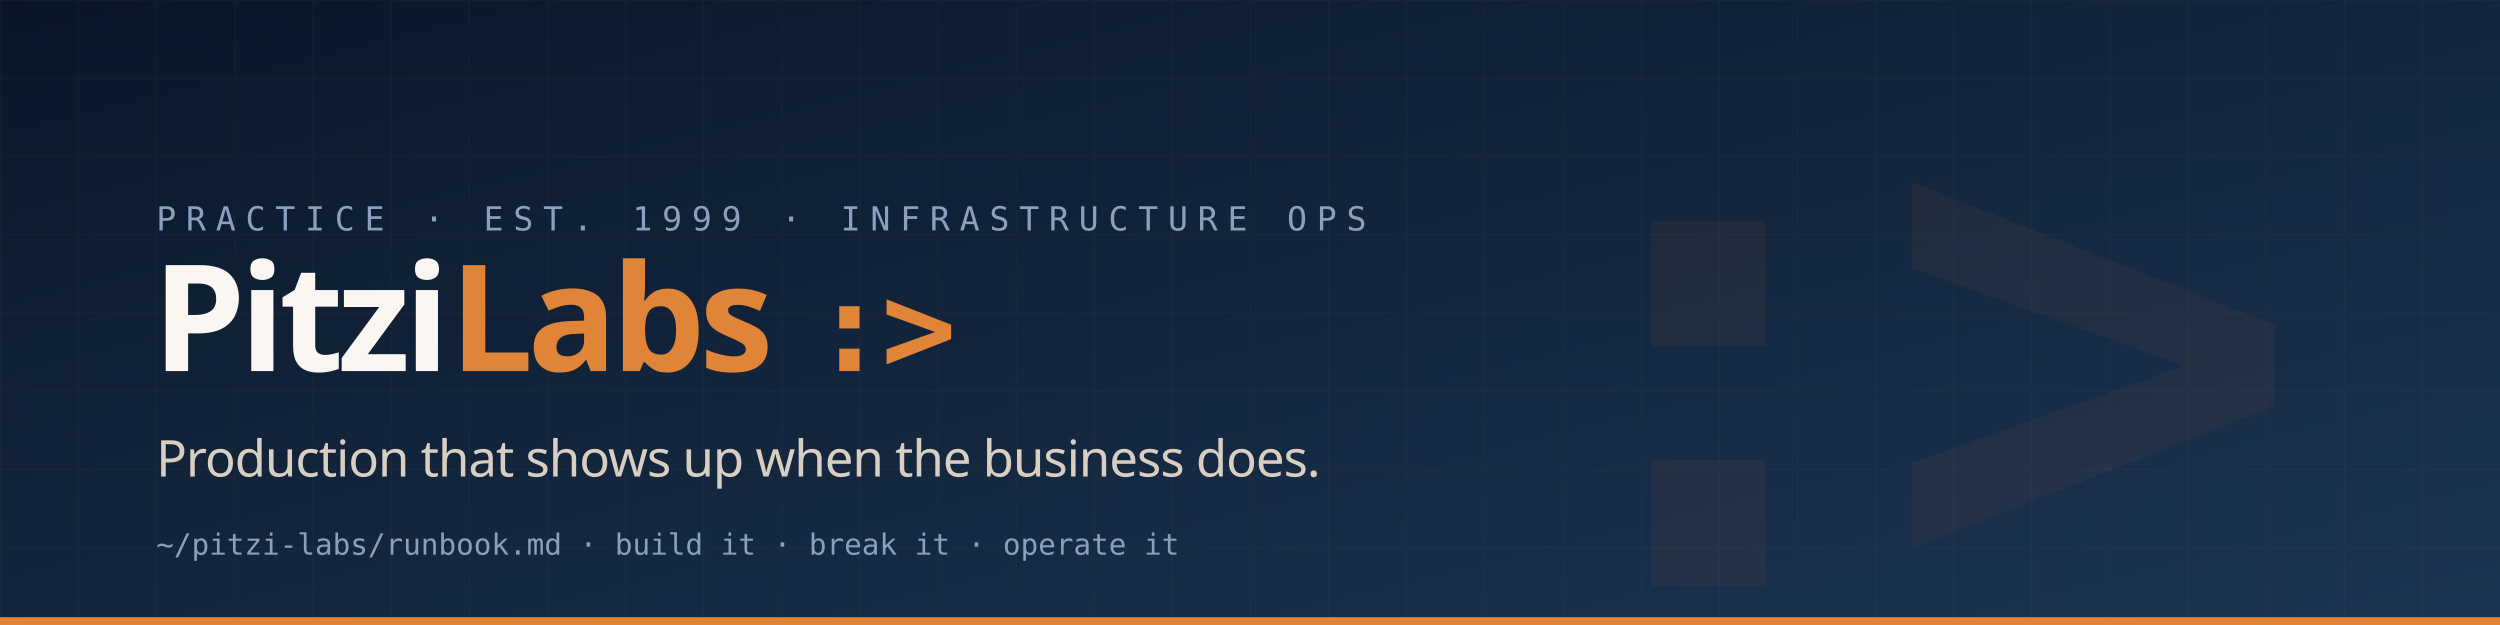
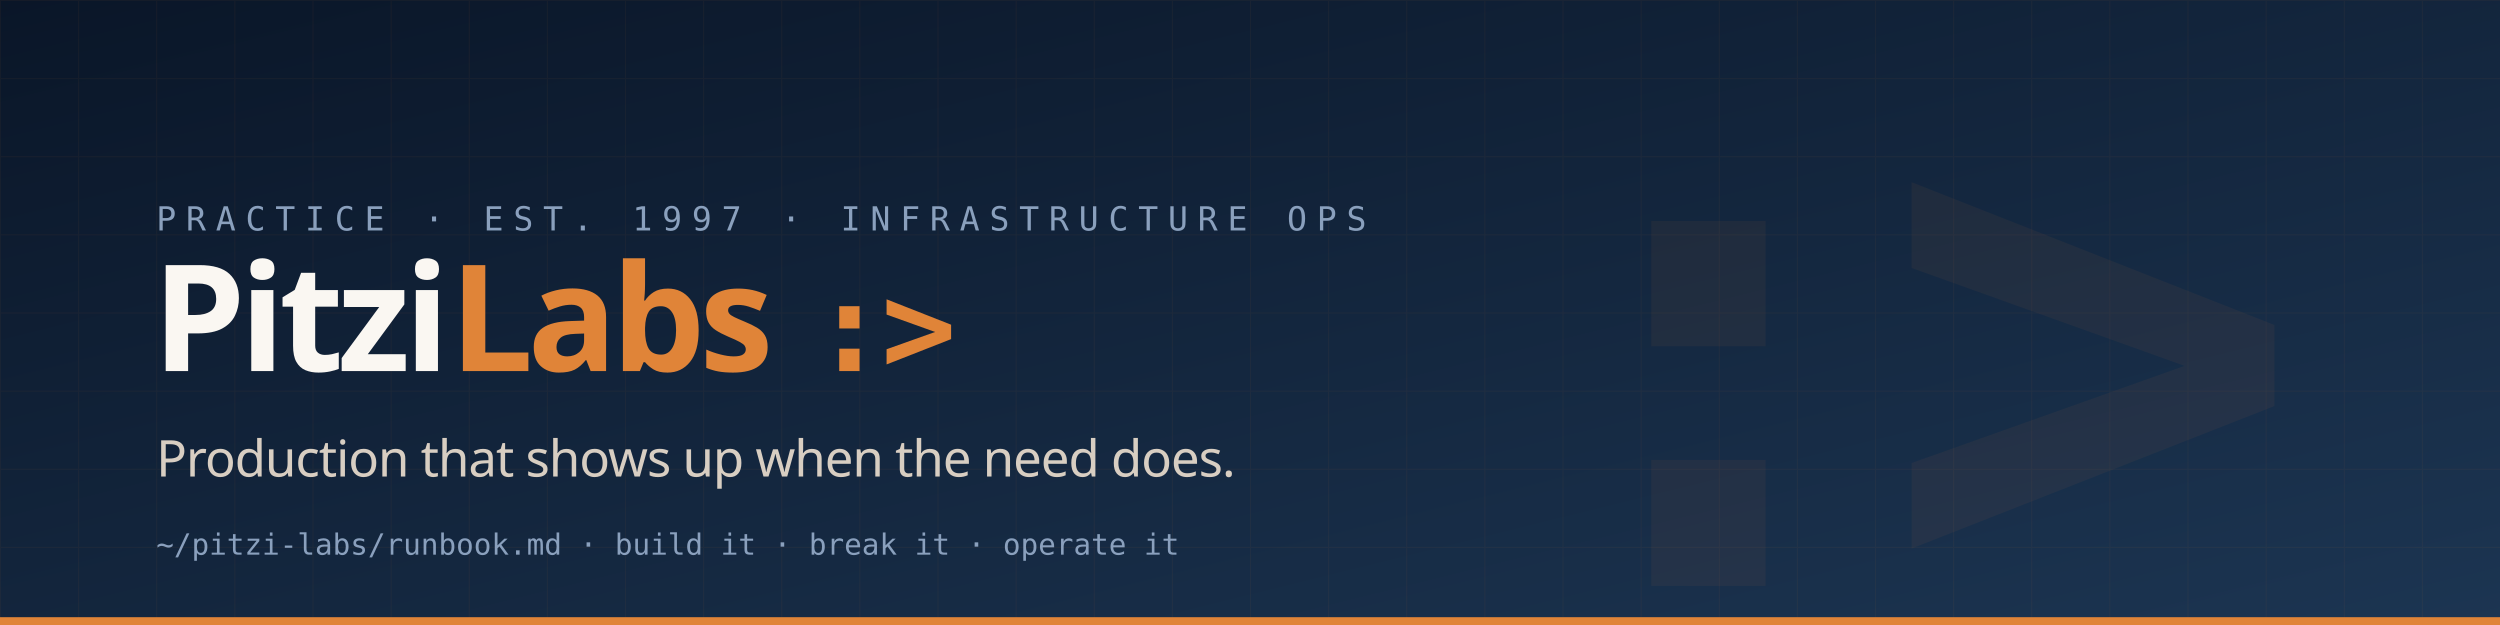
- <svg xmlns="http://www.w3.org/2000/svg" width="1280" height="320" viewBox="0 0 1280 320" role="img" aria-label="PitziLabs — Production that shows up when the business does.">
+ <svg xmlns="http://www.w3.org/2000/svg" width="1280" height="320" viewBox="0 0 1280 320" role="img" aria-label="PitziLabs — Production that shows up when the need does.">
  <defs>
    <linearGradient id="bg" x1="0" y1="0" x2="1" y2="1">
      <stop offset="0" stop-color="#0a1628" />
      <stop offset="1" stop-color="#1c3552" />
    </linearGradient>
    <pattern id="grid" width="40" height="40" patternUnits="userSpaceOnUse">
      <path d="M40 0H0V40" fill="none" stroke="#e08438" stroke-opacity="0.05" stroke-width="1" />
    </pattern>
  </defs>
  <rect width="1280" height="320" fill="url(#bg)" />
  <rect width="1280" height="320" fill="url(#grid)" />
  <rect x="0" y="316" width="1280" height="4" fill="#e08438" />
  <text x="1180" y="300" text-anchor="end" font-family="ui-monospace, Menlo, monospace" font-weight="700" font-size="360" fill="#e08438" fill-opacity="0.06" letter-spacing="-20">:&gt;</text>
-   <text x="80" y="118" font-family="ui-monospace, Menlo, monospace" font-size="17" fill="#8aa0bd" letter-spacing="5">PRACTICE · EST. 1999 · INFRASTRUCTURE OPS</text>
+   <text x="80" y="118" font-family="ui-monospace, Menlo, monospace" font-size="17" fill="#8aa0bd" letter-spacing="5">PRACTICE · EST. 1997 · INFRASTRUCTURE OPS</text>
  <text x="78" y="190" font-family="'Space Grotesk', system-ui, sans-serif" font-weight="700" font-size="76" fill="#faf7f2" letter-spacing="-3">Pitzi<tspan fill="#e08438">Labs</tspan>
    <tspan font-family="ui-monospace, Menlo, monospace" fill="#e08438" font-size="64">:&gt;</tspan>
  </text>
-   <text x="80" y="244" font-family="'Space Grotesk', system-ui, sans-serif" font-size="26" fill="#d8cec2" letter-spacing="-0.5">Production that shows up when the business does.</text>
+   <text x="80" y="244" font-family="'Space Grotesk', system-ui, sans-serif" font-size="26" fill="#d8cec2" letter-spacing="-0.5">Production that shows up when the need does.</text>
  <text x="80" y="284" font-family="ui-monospace, Menlo, monospace" font-size="15" fill="#8aa0bd">~/pitzi-labs/runbook.md  ·  build it · break it · operate it</text>
</svg>
